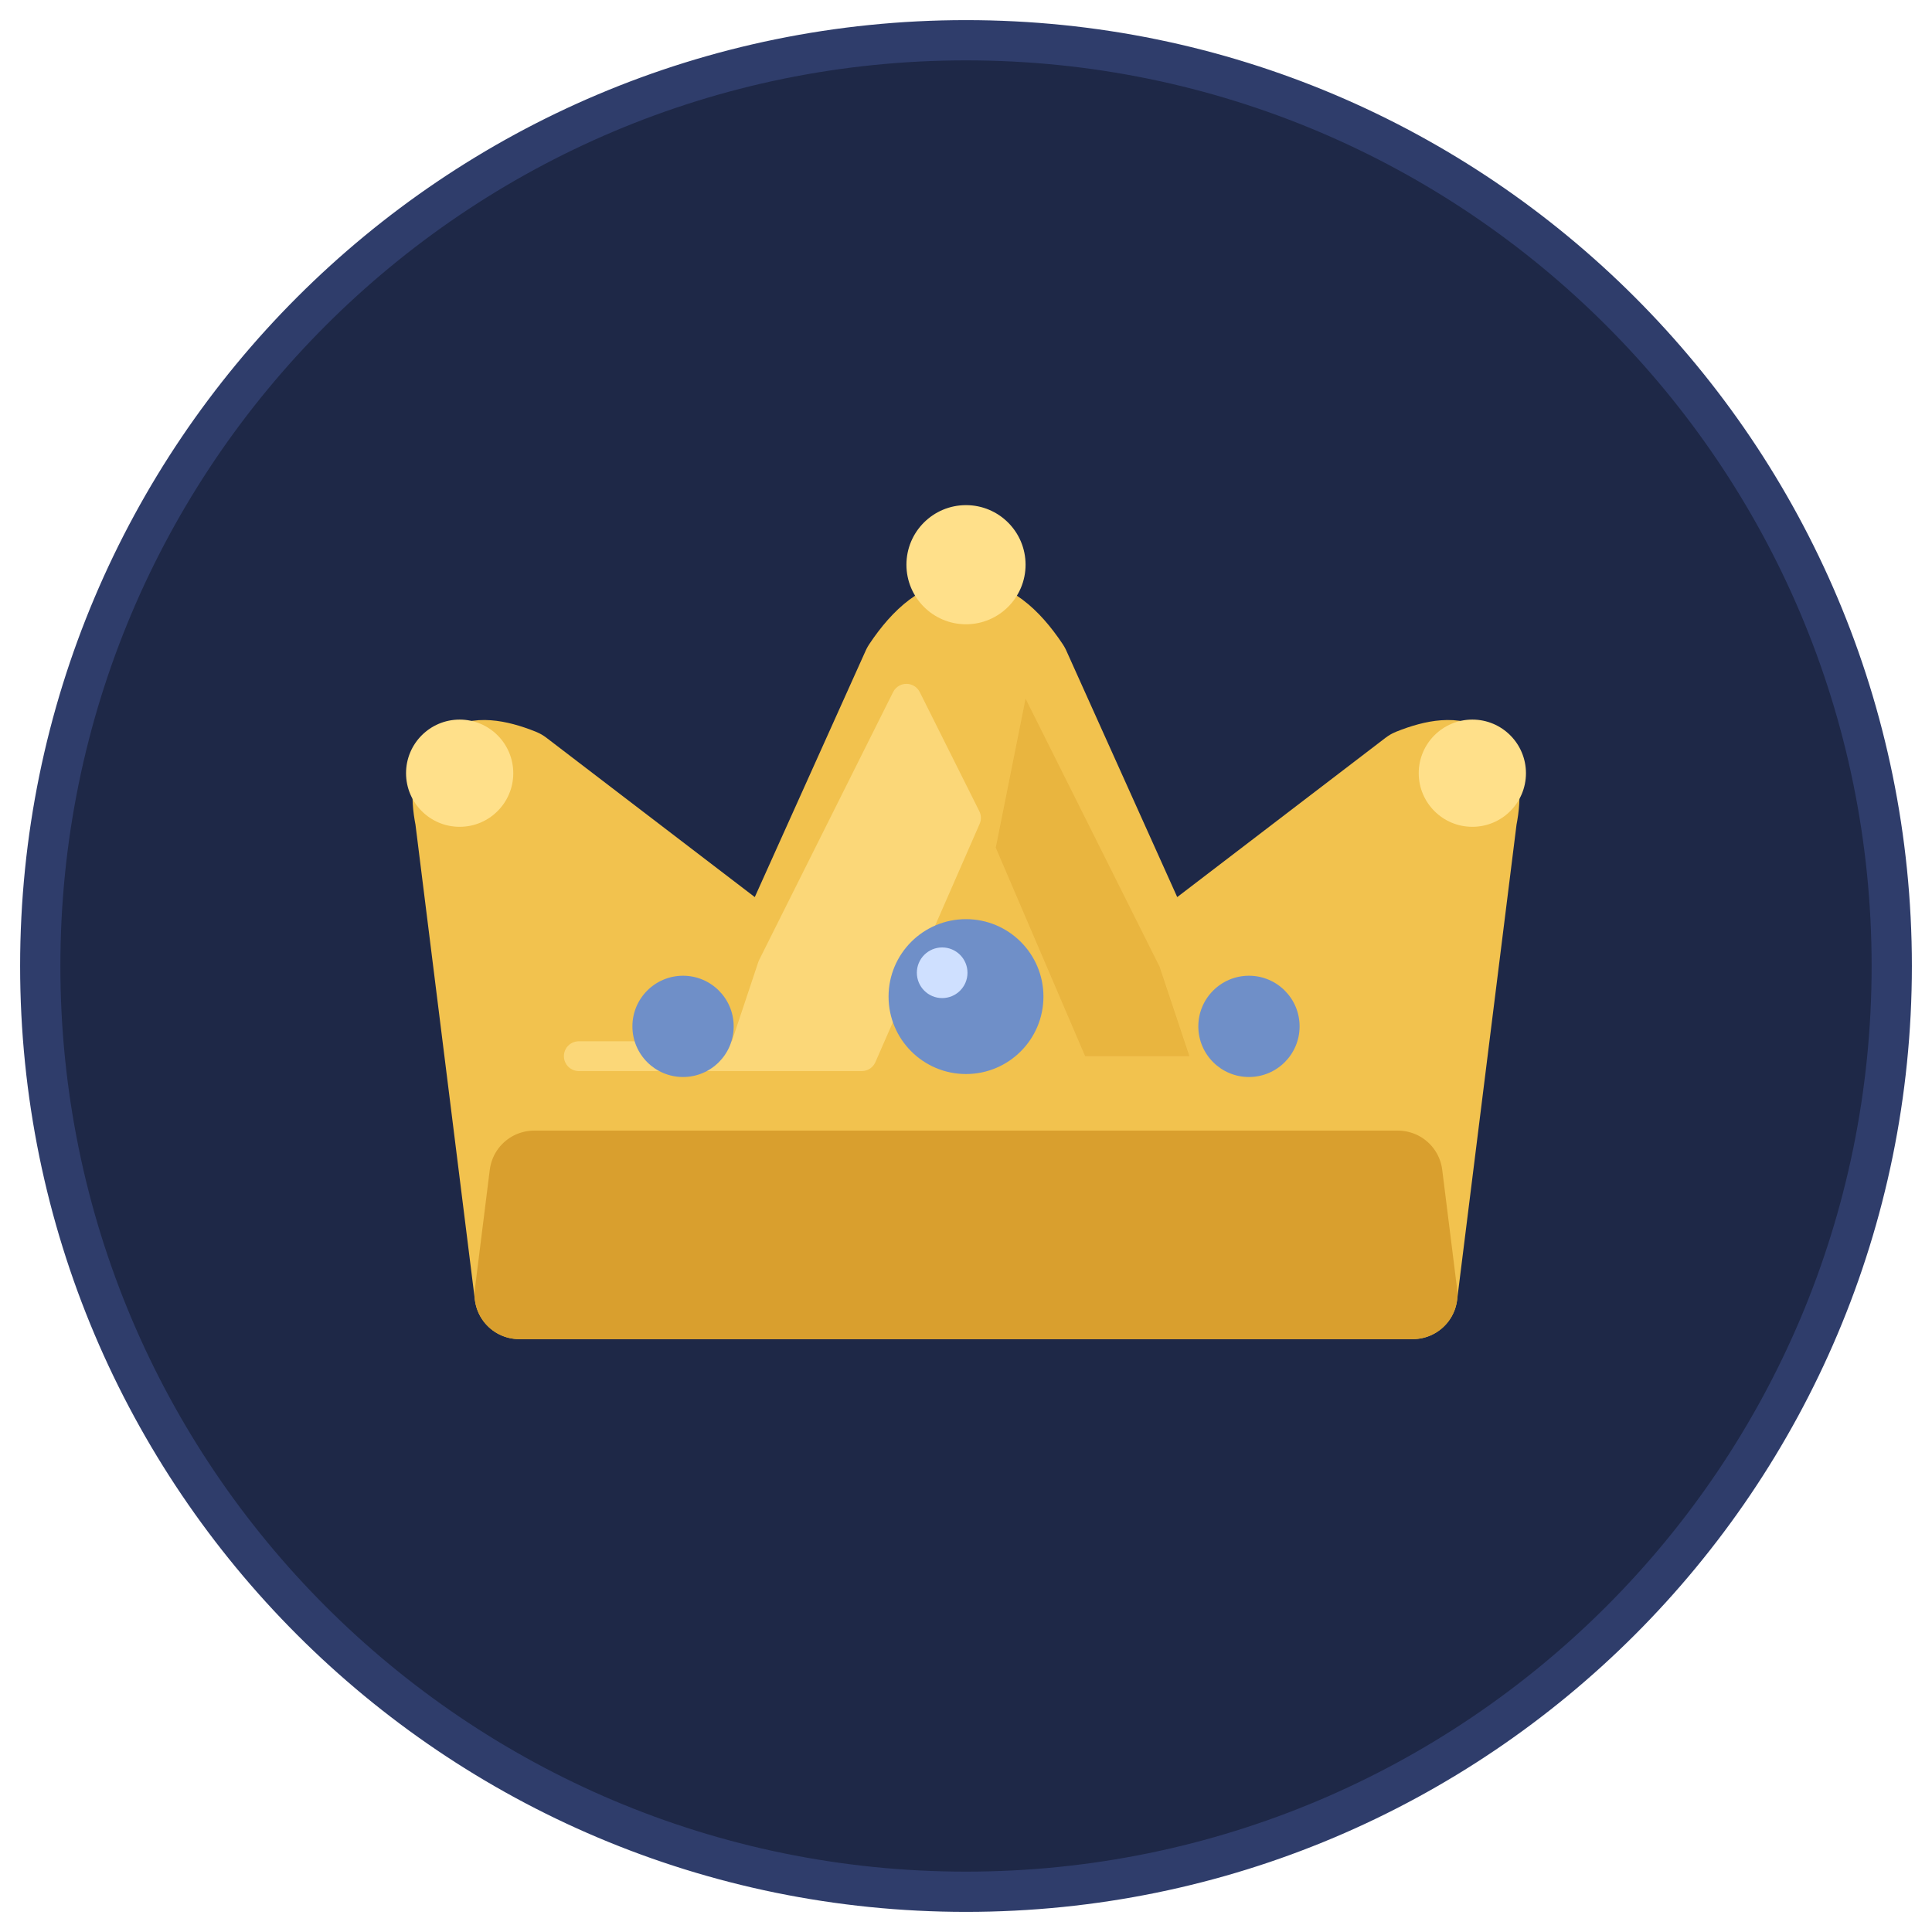
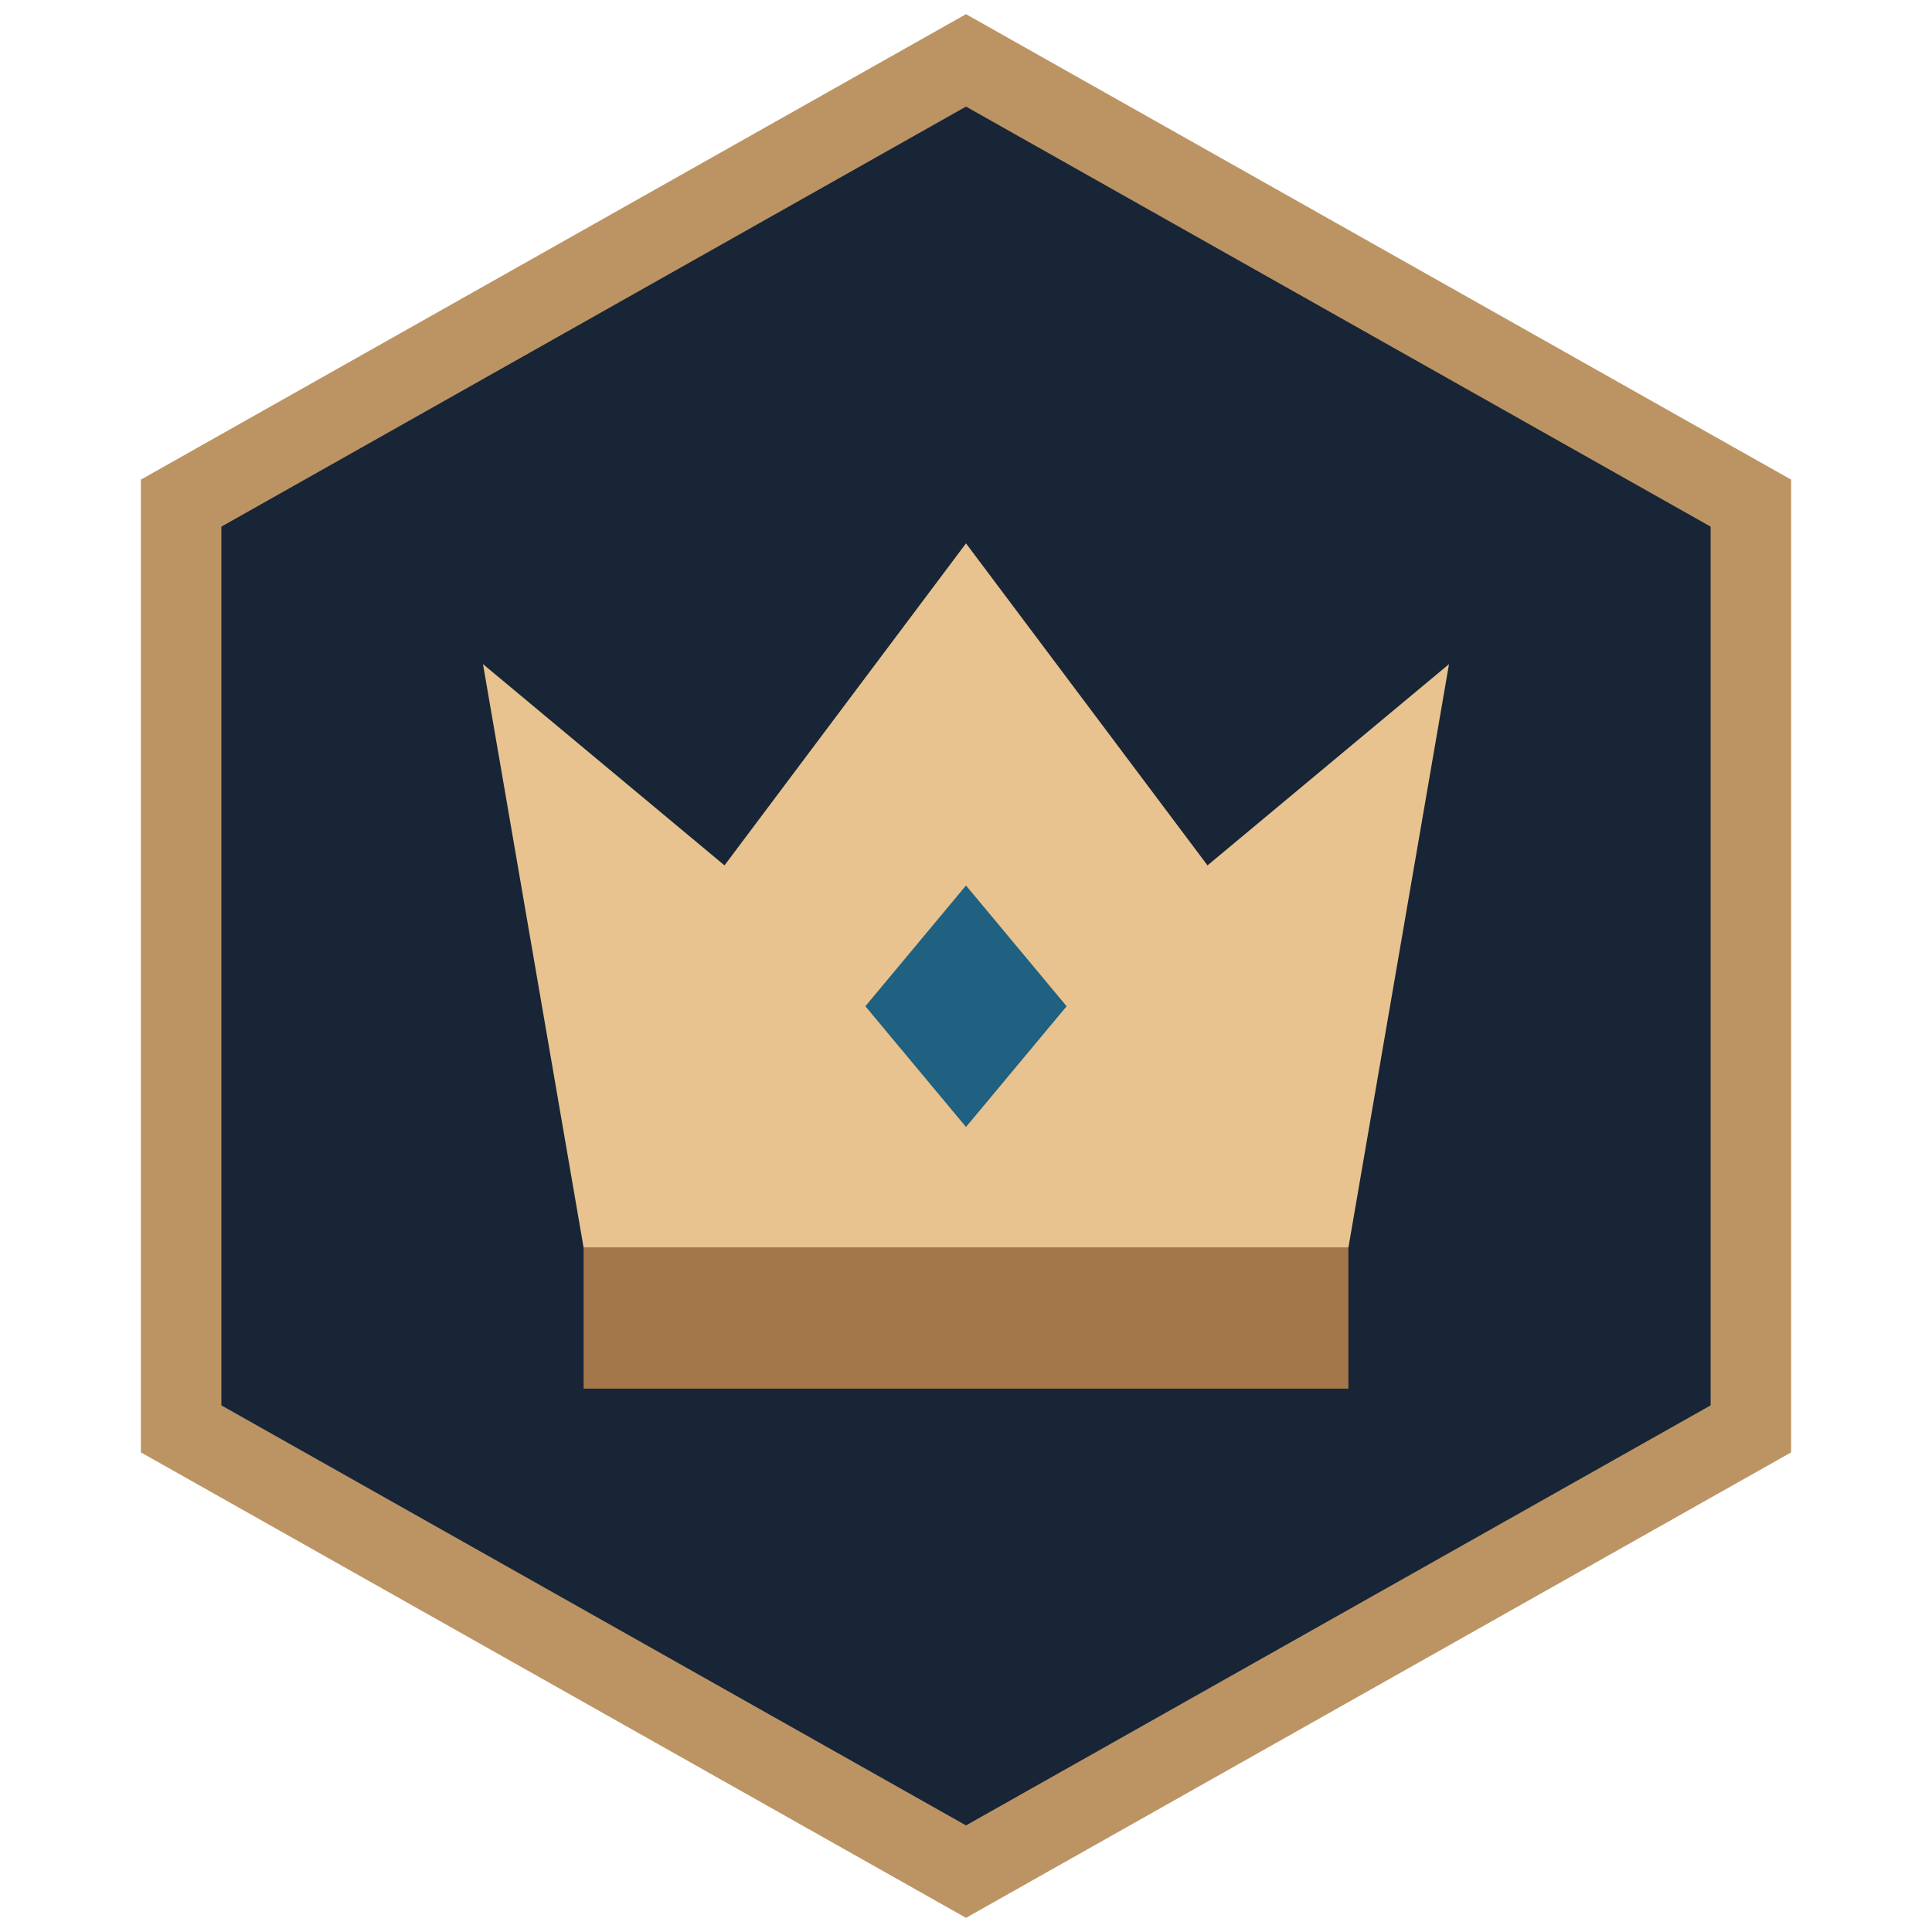
<svg xmlns="http://www.w3.org/2000/svg" viewBox="0 0 96 96" width="96" height="96">
-   <circle cx="48" cy="48" r="46" fill="#1e2847" />
-   <circle cx="48" cy="48" r="46" fill="none" stroke="#2f3d6b" stroke-width="2" />
-   <g transform="translate(12.48,15.48) scale(0.74)">
-     <g stroke-linejoin="round" stroke-linecap="round">
-       <path d="M18 66 L14 34 Q13 29 18 31 L35 44 L44 24 Q48 18 52 24 L61 44 L78 31 Q83 29 82 34 L78 66 Z" fill="#f2c24e" stroke="#f2c24e" stroke-width="6" />
-       <path d="M18 66 L78 66 L77 58 L19 58 Z" fill="#d99f2e" stroke="#d99f2e" stroke-width="6" />
-       <path d="M22 50 L33 50 L35 44 L44 26 L48 34 L41 50 Z" fill="#ffe08a" opacity=".7" stroke="#ffe08a" stroke-width="2" />
-       <path d="M52 26 L61 44 L63 50 L56 50 L50 36Z" fill="#e2ab36" opacity=".6" />
-     </g>
-     <circle cx="48" cy="46" r="5.2" fill="#6f8fc8" />
-     <circle cx="46.4" cy="44.4" r="1.7" fill="#cfe0ff" />
-     <circle cx="29" cy="48" r="3.4" fill="#6f8fc8" />
-     <circle cx="67" cy="48" r="3.4" fill="#6f8fc8" />
-     <circle cx="48" cy="17" r="4" fill="#ffe08a" />
-     <circle cx="14" cy="31" r="3.6" fill="#ffe08a" />
-     <circle cx="82" cy="31" r="3.6" fill="#ffe08a" />
-   </g>
+   <path d="M48 3 87 25v46L48 93 9 71V25Z" fill="#172536" stroke="#bc9464" stroke-width="4" />
+   <path d="m24 33 12 10 12-16 12 16 12-10-5 29H29Z" fill="#e8c38f" />
+   <path d="M29 62h38v7H29Z" fill="#a4774b" />
+   <path d="m48 44 5 6-5 6-5-6Z" fill="#206080" />
</svg>
